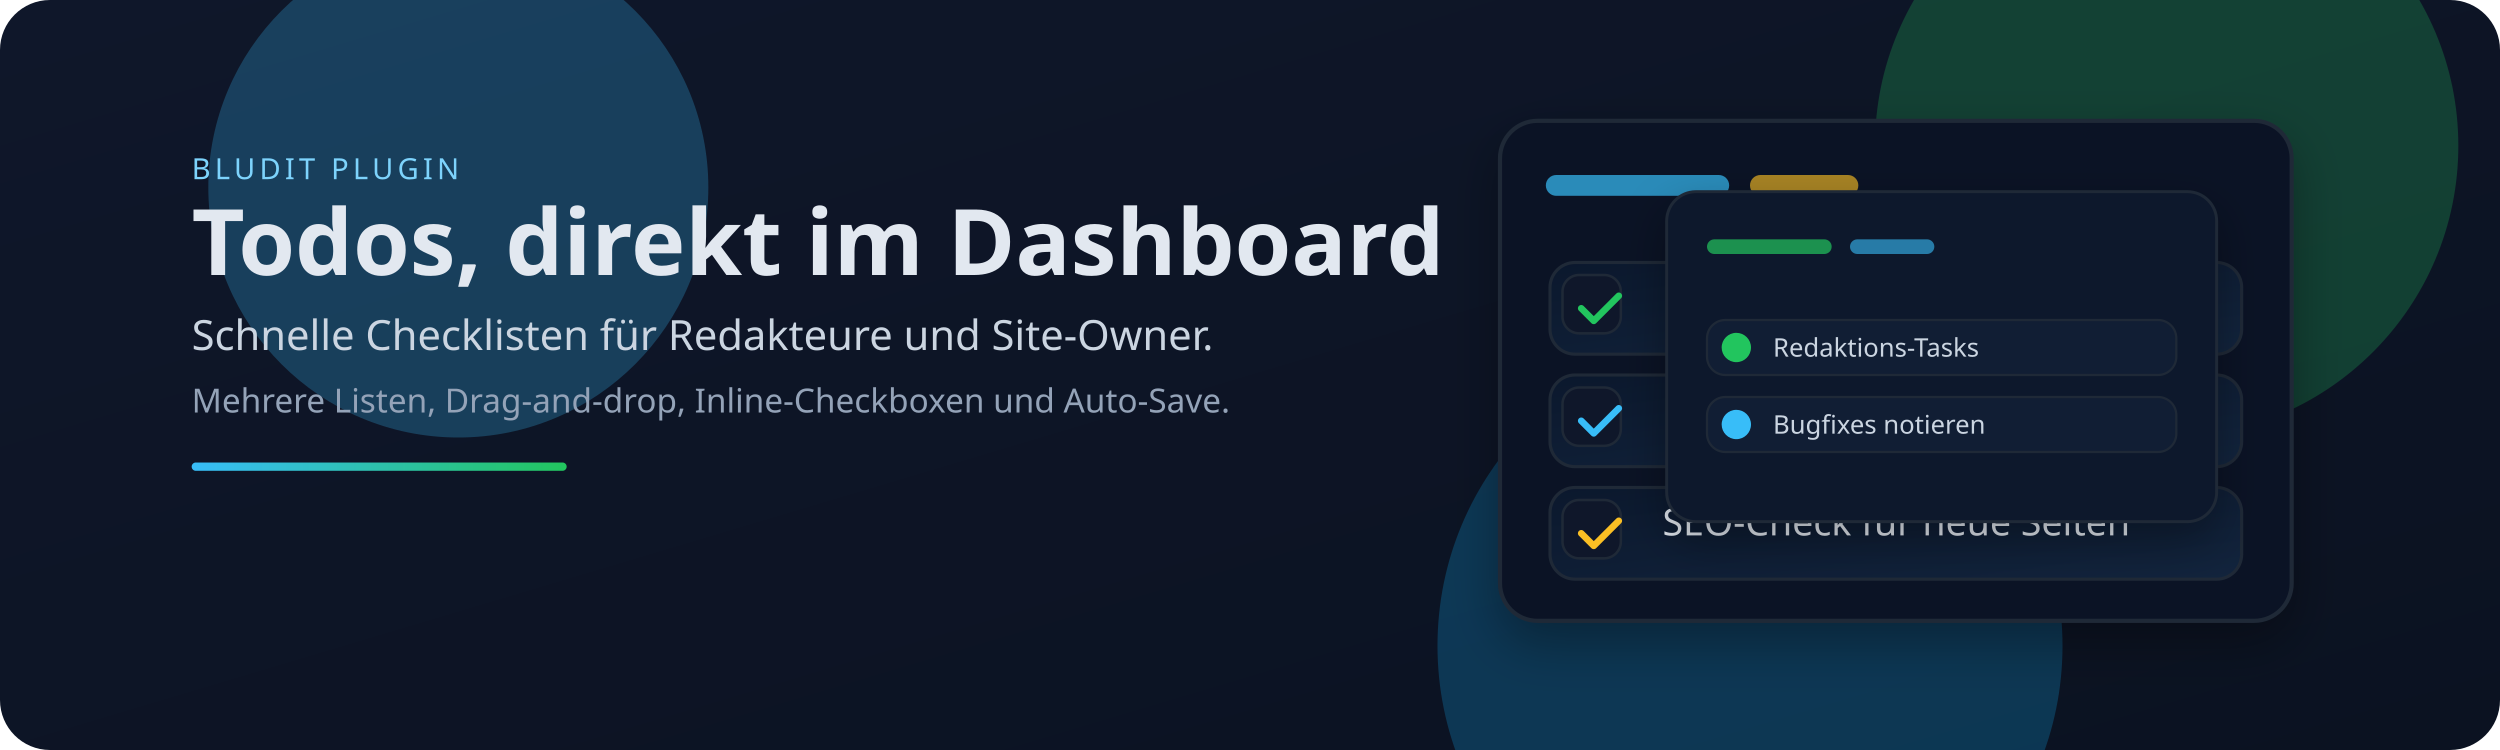
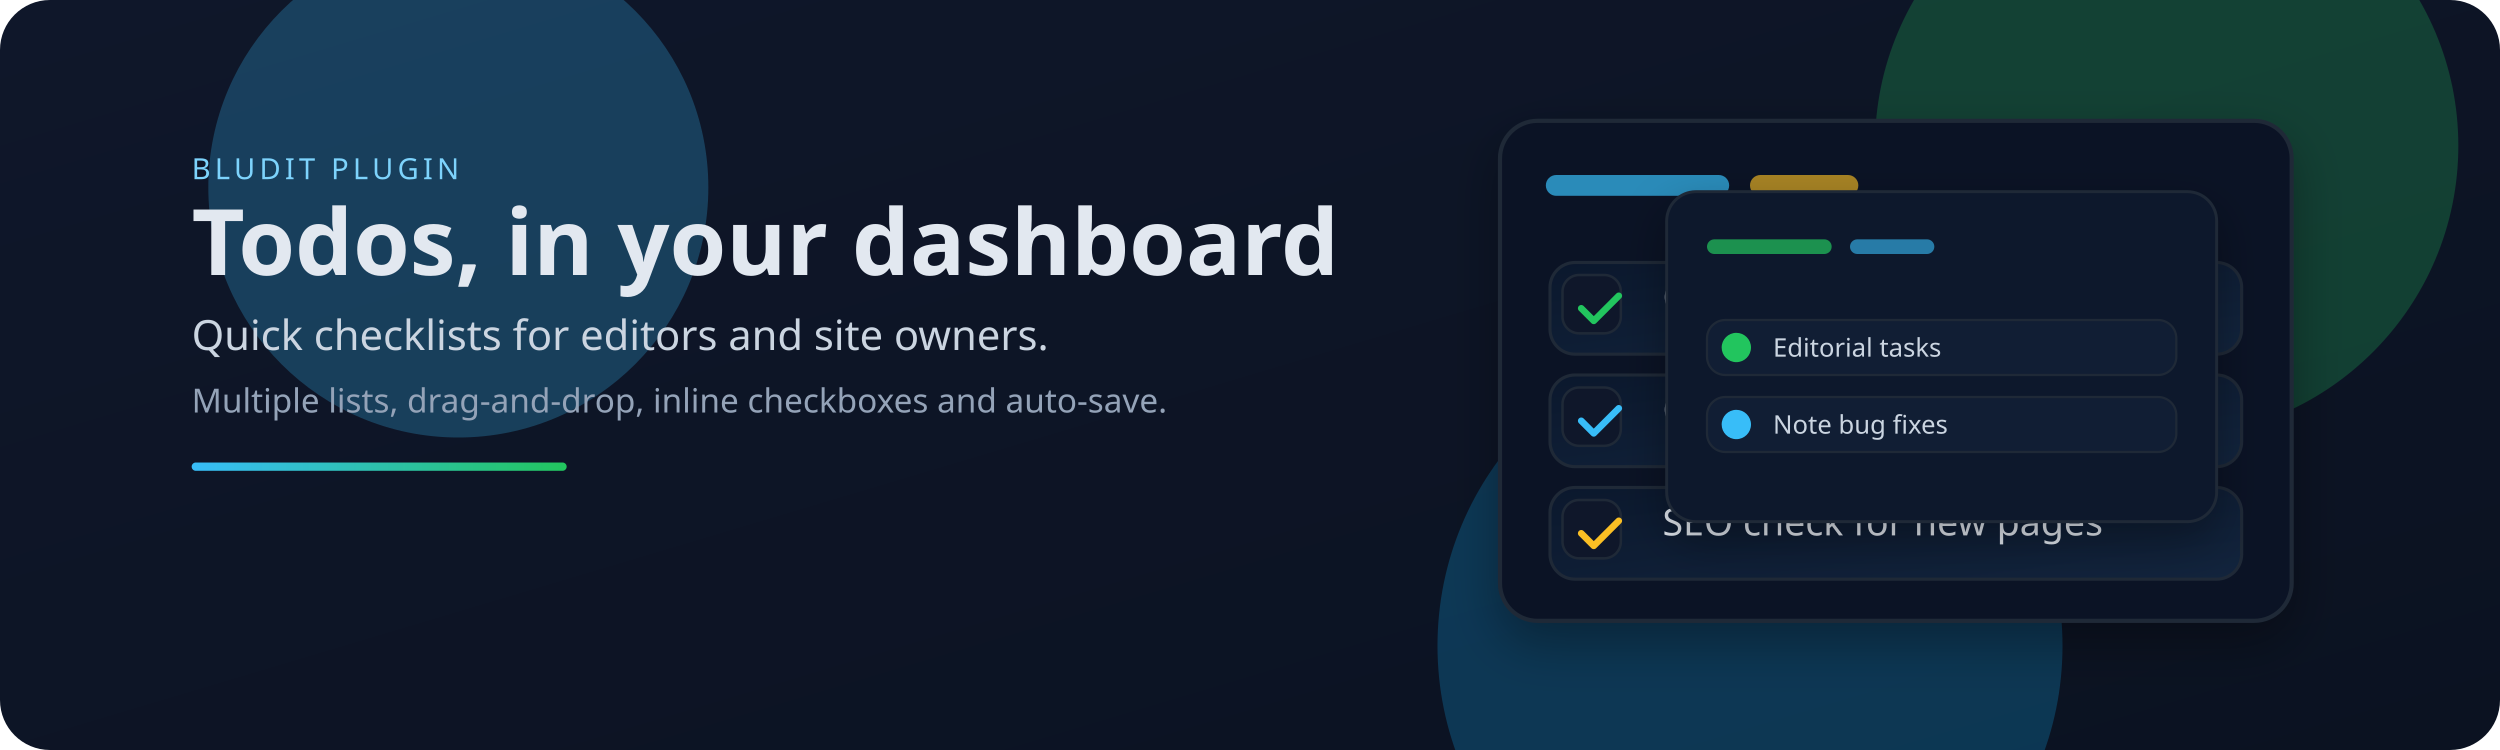
<svg xmlns="http://www.w3.org/2000/svg" width="1200" height="360" viewBox="0 0 1200 360" role="img" aria-labelledby="title desc">
  <defs>
    <linearGradient id="bg" x1="0" y1="0" x2="1" y2="1">
      <stop offset="0" stop-color="#0f172a" />
      <stop offset="1" stop-color="#0b1221" />
    </linearGradient>
    <linearGradient id="cardGrad" x1="0" y1="0" x2="1" y2="1">
      <stop offset="0" stop-color="#0b182d" />
      <stop offset="1" stop-color="#12243d" />
    </linearGradient>
    <linearGradient id="accentLine" x1="0" y1="0" x2="1" y2="0">
      <stop offset="0" stop-color="#38bdf8" />
      <stop offset="1" stop-color="#22c55e" />
    </linearGradient>
    <filter id="shadow" x="-8%" y="-10%" width="116%" height="130%" color-interpolation-filters="sRGB">
      <feOffset in="SourceAlpha" dy="10" result="offset" />
      <feGaussianBlur in="offset" stdDeviation="12" result="blur" />
      <feColorMatrix in="blur" type="matrix" values="0 0 0 0 0  0 0 0 0 0  0 0 0 0 0  0 0 0 0.32 0" result="shadow" />
      <feBlend in="SourceGraphic" in2="shadow" mode="normal" />
    </filter>
  </defs>
  <rect width="1200" height="360" fill="url(#bg)" rx="24" />
  <g opacity="0.25">
    <circle cx="220" cy="90" r="120" fill="#38bdf8" />
    <circle cx="1040" cy="70" r="140" fill="#22c55e" />
    <circle cx="840" cy="310" r="150" fill="#0ea5e9" />
  </g>
  <g transform="translate(92 86)" fill="#e2e8f0" font-family="Poppins, 'Segoe UI', sans-serif">
    <text x="0" y="0" font-size="14" letter-spacing="2" fill="#7dd3fc">BLUDIT PLUGIN</text>
-     <text x="0" y="46" font-size="44" font-weight="700">Todos, direkt im Dashboard</text>
-     <text x="0" y="82" font-size="20" fill="#cbd5e1">Schnelle Checklisten für Redakteure und Site-Owner.</text>
-     <text x="0" y="112" font-size="16" fill="#94a3b8">Mehrere Listen, Drag-and-drop, Inline-Checkboxen und Auto-Save.</text>
+     <text x="0" y="46" font-size="44" font-weight="700">Todos, in your dashboard</text>
+     <text x="0" y="82" font-size="20" fill="#cbd5e1">Quick checklists for editors and site owners.</text>
+     <text x="0" y="112" font-size="16" fill="#94a3b8">Multiple lists, drag-and-drop, inline checkboxes and auto-save.</text>
    <rect x="0" y="136" width="180" height="4" rx="2" fill="url(#accentLine)" />
  </g>
  <g transform="translate(720 58)">
    <g filter="url(#shadow)">
      <rect x="0" y="0" width="380" height="240" rx="18" fill="#0b1325" stroke="#1f2937" stroke-width="2" />
      <rect x="22" y="26" width="88" height="10" rx="5" fill="#38bdf8" opacity="0.7" />
      <rect x="120" y="26" width="52" height="10" rx="5" fill="#fbbf24" opacity="0.65" />
      <rect x="24" y="68" width="332" height="44" rx="12" fill="url(#cardGrad)" stroke="#1f2937" stroke-width="1.5" />
      <rect x="24" y="122" width="332" height="44" rx="12" fill="url(#cardGrad)" stroke="#1f2937" stroke-width="1.5" />
      <rect x="24" y="176" width="332" height="44" rx="12" fill="url(#cardGrad)" stroke="#1f2937" stroke-width="1.5" />
      <g transform="translate(38 86)" fill="none" stroke="#22c55e" stroke-width="3.2" stroke-linecap="round" stroke-linejoin="round">
        <rect x="-8" y="-12" width="28" height="28" rx="8" fill="#0f172a" stroke="#1f2937" stroke-width="1.2" />
        <path d="M1 4 l6 6 12 -12" />
      </g>
      <g transform="translate(38 140)" fill="none" stroke="#38bdf8" stroke-width="3.2" stroke-linecap="round" stroke-linejoin="round">
        <rect x="-8" y="-12" width="28" height="28" rx="8" fill="#0f172a" stroke="#1f2937" stroke-width="1.2" />
        <path d="M1 4 l6 6 12 -12" />
      </g>
      <g transform="translate(38 194)" fill="none" stroke="#fbbf24" stroke-width="3.2" stroke-linecap="round" stroke-linejoin="round">
        <rect x="-8" y="-12" width="28" height="28" rx="8" fill="#0f172a" stroke="#1f2937" stroke-width="1.2" />
        <path d="M1 4 l6 6 12 -12" />
      </g>
      <g fill="#e2e8f0" font-family="Poppins, 'Segoe UI', sans-serif" font-size="18">
-         <text x="78" y="91">Release Notes erstellen</text>
-         <text x="78" y="145">Links prüfen &amp; abhaken</text>
-         <text x="78" y="199">SEO-Check für neue Seiten</text>
+         <text x="78" y="91">Create release notes</text>
+         <text x="78" y="145">Check links &amp; tick</text>
+         <text x="78" y="199">SEO check for new pages</text>
      </g>
    </g>
    <g filter="url(#shadow)" transform="translate(80 34) scale(0.88)">
      <rect x="0" y="0" width="300" height="180" rx="16" fill="#0d182c" stroke="#1f2937" stroke-width="1.6" />
      <rect x="22" y="70" width="256" height="30" rx="10" fill="#111e34" stroke="#1f2937" stroke-width="1.2" />
      <rect x="22" y="112" width="256" height="30" rx="10" fill="#111e34" stroke="#1f2937" stroke-width="1.2" />
      <circle cx="38" cy="85" r="8" fill="#22c55e" />
      <circle cx="38" cy="127" r="8" fill="#38bdf8" />
-       <text x="58" y="90" font-family="Poppins, 'Segoe UI', sans-serif" font-size="14" fill="#cbd5e1">Redaktions-Tasks</text>
-       <text x="58" y="132" font-family="Poppins, 'Segoe UI', sans-serif" font-size="14" fill="#cbd5e1">Bugfixes notieren</text>
+       <text x="58" y="90" font-family="Poppins, 'Segoe UI', sans-serif" font-size="14" fill="#cbd5e1">Editorial tasks</text>
+       <text x="58" y="132" font-family="Poppins, 'Segoe UI', sans-serif" font-size="14" fill="#cbd5e1">Note bug fixes</text>
      <rect x="22" y="26" width="68" height="8" rx="4" fill="#22c55e" opacity="0.7" />
      <rect x="100" y="26" width="46" height="8" rx="4" fill="#38bdf8" opacity="0.6" />
    </g>
  </g>
</svg>
